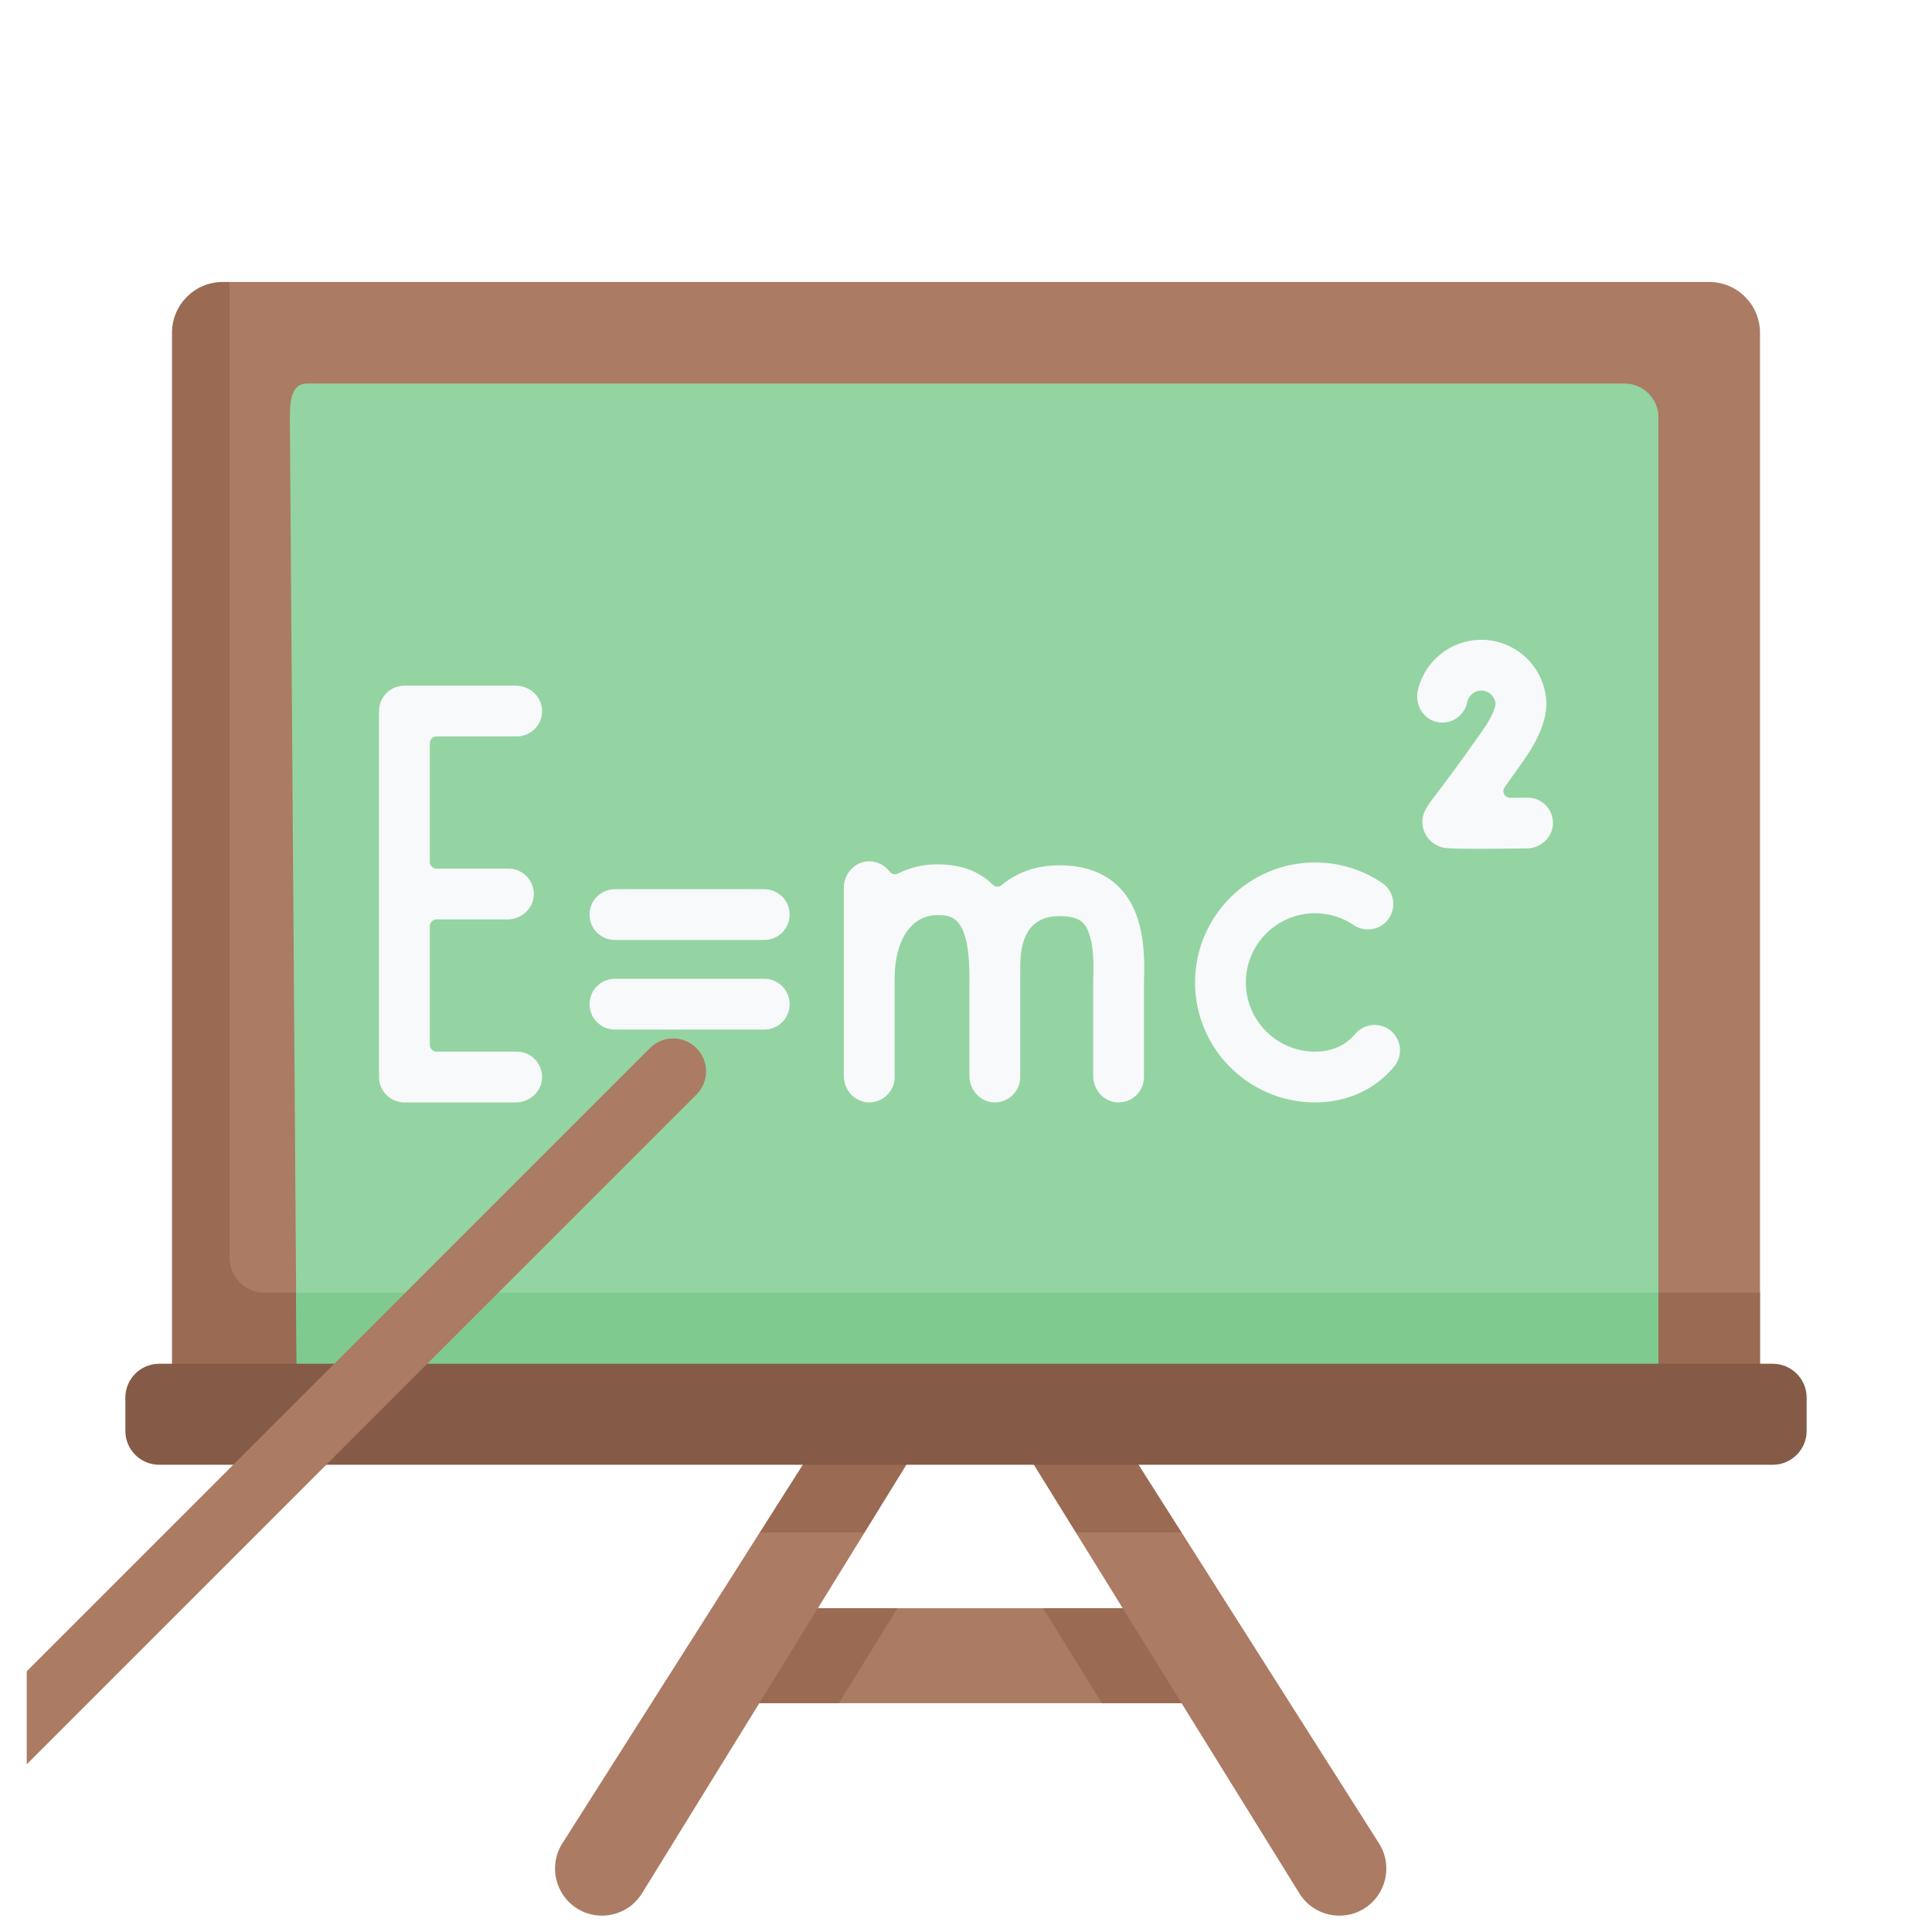
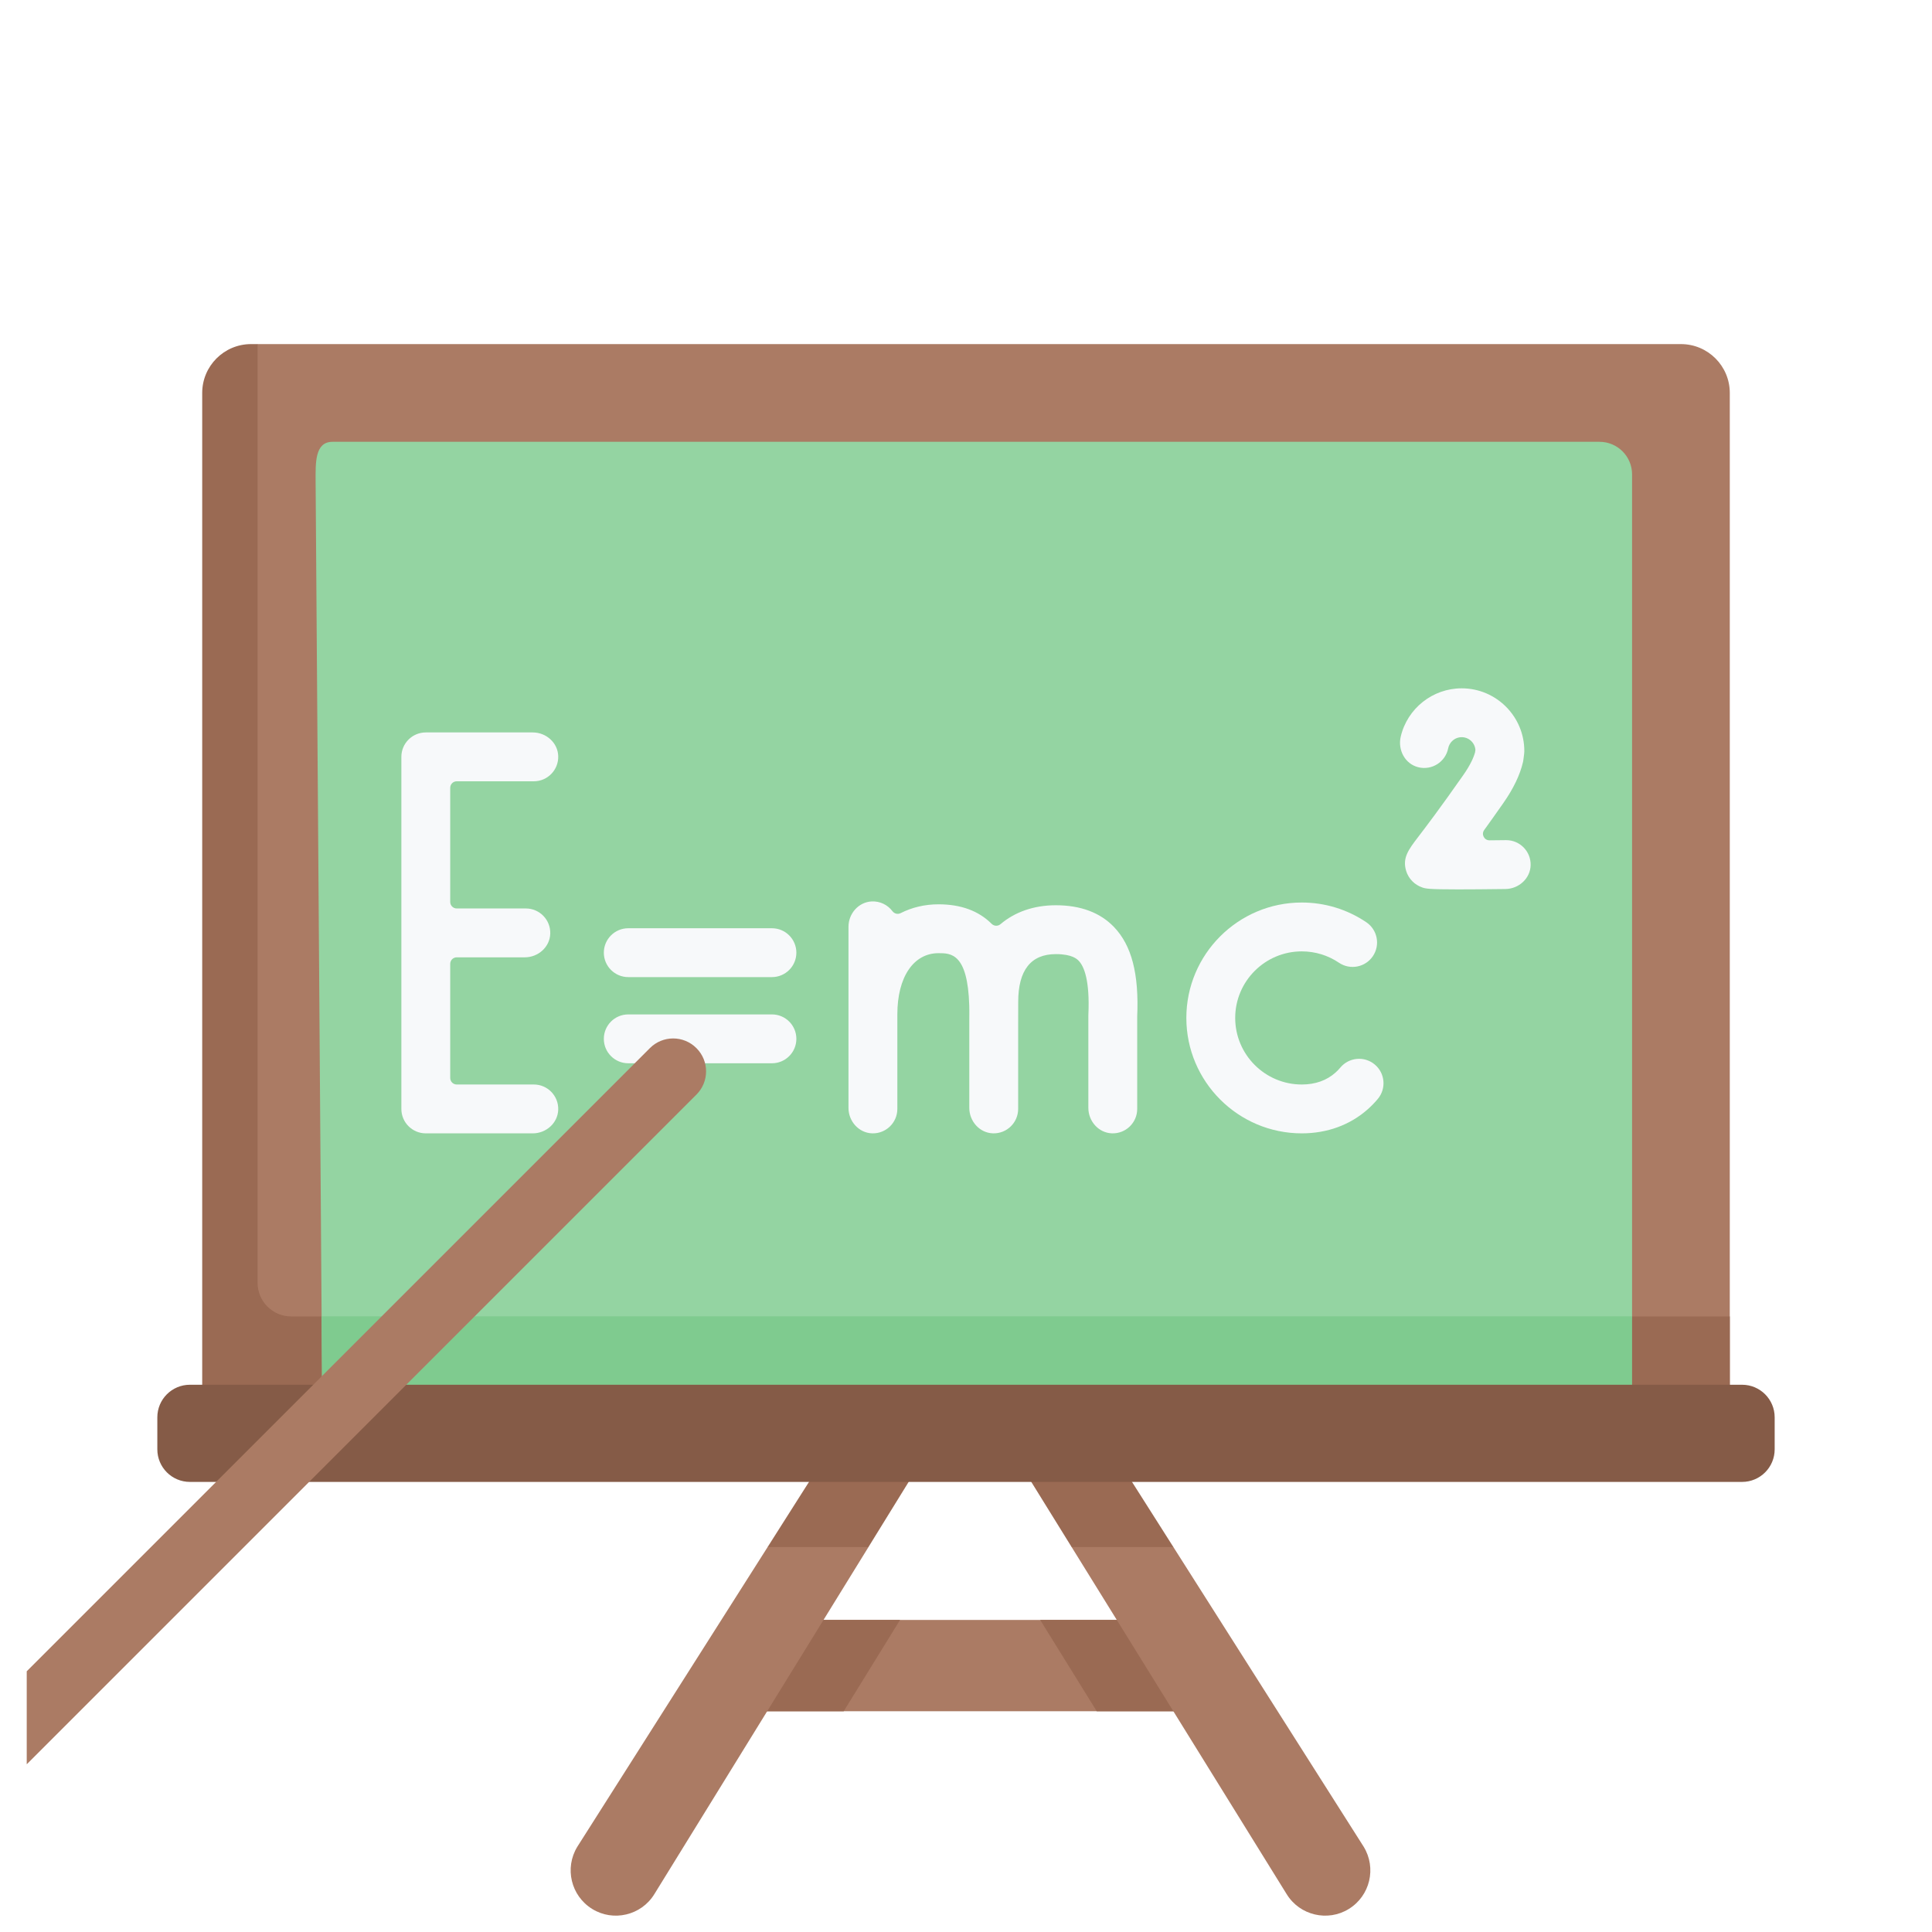
<svg xmlns="http://www.w3.org/2000/svg" id="Capa_1" enable-background="new 0 0 496.553 496.553" height="512" viewBox="0 0 496.553 496.553" width="512" version="1.1">
  <defs id="defs65" />
-   <g id="g60" transform="matrix(0.8702301,0,0,0.8702301,32.21883,66.35188)">
+   <g id="g60" transform="matrix(0.8371314,0,0,0.8371314,40.43645,82.55456)">
    <g id="g6">
      <g id="g4">
        <path d="M 302.897,398.731 H 196.423 l -20.529,28.042 h 147.531 z" fill="#ab7b64" id="path2" />
      </g>
    </g>
    <g id="g16">
      <g id="g10">
        <path d="m 228.037,398.727 -17.31,28.05 h -34.83 l 20.53,-28.05 z" fill="#9a6a53" id="path8" />
      </g>
      <g id="g14">
        <path d="m 323.427,426.777 h -35.01 l -17.37,-28.05 h 31.85 z" fill="#9a6a53" id="path12" />
      </g>
    </g>
    <path d="m 232.09,354.055 -14.644,11.152 0.884,11.153 -65.728,106.547 c -4.038,6.594 -12.663,8.547 -19.091,4.561 -6.53,-4.021 -8.569,-12.581 -4.554,-19.121 l 58.414,-91.986 12.702,-7.812 0.266,-12.61 z" fill="#ab7b64" id="path18" />
    <path d="m 266.894,354.055 15.574,13.132 -1.759,9.169 66.007,106.551 c 4.038,6.594 12.663,8.547 19.091,4.561 6.53,-4.021 8.569,-12.581 4.554,-19.121 l -58.416,-91.989 -12.456,-11.151 -0.511,-9.269 z" fill="#ab7b64" id="path20" />
    <g id="g24">
      <path d="m 24.12,340.555 c -5.711,0 -5.822,-5.103 -5.822,-10.815 V 22.676 c 0,-8.284 2.184,-14.043 10.468,-14.043 l 2.011,-1.605 h 436.998 c 8.284,0 15,6.716 15,15 v 308.185 c 0,5.711 -4.63,10.341 -10.341,10.341 H 24.12 Z" fill="#ab7b64" id="path22" />
    </g>
    <g id="g28">
      <path d="m 482.777,305.557 v 24.66 c 0,5.71 -4.63,10.34 -10.34,10.34 H 24.117 c -5.71,0 -10.34,-4.63 -10.34,-10.34 V 22.027 c 0,-8.28 6.72,-15 15,-15 h 2 v 288.19 c 0,5.71 4.63,10.34 10.34,10.34 z" fill="#9a6a53" id="path26" />
    </g>
    <path d="M 50.638,333.507 48.596,49.229 c 0,-5.523 -0.34,-12.201 5.183,-12.201 h 388.996 c 5.523,0 10,4.477 10,10 v 258.529 l -7.413,25.204 z" fill="#94d4a2" id="path30" />
    <g fill="#f7f9fa" id="g44">
      <path d="m 115.585,141.255 c 4.219,0 7.624,-3.483 7.497,-7.731 -0.123,-4.105 -3.704,-7.269 -7.811,-7.269 H 82.422 c -4.142,0 -7.5,3.358 -7.5,7.5 v 108.09 c 0,4.142 3.358,7.5 7.5,7.5 h 32.849 c 4.107,0 7.688,-3.164 7.811,-7.269 0.128,-4.247 -3.278,-7.731 -7.497,-7.731 H 91.922 c -1.105,0 -2,-0.895 -2,-2 V 197.3 c 0,-1.105 0.895,-2 2,-2 h 20.904 c 4.107,0 7.688,-3.164 7.811,-7.269 0.128,-4.247 -3.278,-7.731 -7.497,-7.731 H 91.922 c -1.105,0 -2,-0.895 -2,-2 v -35.045 c 0,-1.105 0.895,-2 2,-2 z" id="path32" />
      <path d="m 373.78,228.213 c -3.173,-2.662 -7.904,-2.248 -10.566,0.926 -0.471,0.562 -0.979,1.086 -1.509,1.558 -2.718,2.42 -6.198,3.648 -10.344,3.648 -11.268,0 -20.435,-9.167 -20.435,-20.435 0,-11.268 9.167,-20.435 20.435,-20.435 4.096,0 8.045,1.205 11.42,3.486 3.433,2.318 8.094,1.417 10.414,-2.016 2.319,-3.432 1.416,-8.095 -2.016,-10.414 -5.865,-3.962 -12.717,-6.056 -19.817,-6.056 -19.539,0 -35.435,15.896 -35.435,35.435 0,19.539 15.896,35.435 35.435,35.435 7.823,0 14.85,-2.575 20.32,-7.447 1.071,-0.954 2.088,-2.003 3.024,-3.119 2.661,-3.173 2.247,-7.904 -0.926,-10.566 z" id="path34" />
      <path d="m 275.863,179.314 c -6.8,0 -12.585,2.07 -17.004,5.813 -0.801,0.678 -1.971,0.626 -2.714,-0.115 -3.989,-3.98 -9.43,-5.987 -16.311,-5.987 -4.256,0 -8.174,0.955 -11.642,2.715 -0.874,0.444 -1.917,0.167 -2.507,-0.616 -1.441,-1.912 -3.774,-3.113 -6.382,-2.98 -4.037,0.206 -7.106,3.738 -7.106,7.779 v 55.614 c 0,4.107 3.164,7.681 7.269,7.804 4.247,0.128 7.731,-3.278 7.731,-7.497 v -28.981 c 0,-0.029 0.004,-0.058 0.004,-0.087 0,-11.392 4.959,-18.752 12.634,-18.752 3.783,0 8.964,0 9.438,16.069 0.015,0.513 0.022,1.047 0.026,1.586 l -0.003,1.302 c -0.002,0.306 -0.001,0.605 -0.006,0.916 0,0.044 -0.001,0.089 -0.001,0.134 v 27.499 c 0,4.107 3.164,7.688 7.269,7.811 4.247,0.128 7.731,-3.278 7.731,-7.497 V 216.71 l 0.008,-3.839 c 0.002,-0.426 0.006,-0.852 0.003,-1.268 l 0.005,-2.613 c 0.002,-9.738 3.891,-14.676 11.559,-14.676 5.054,0 6.543,1.557 7.032,2.069 1.611,1.685 3.431,5.924 2.952,16.548 -0.005,0.112 -0.008,0.225 -0.008,0.337 v 28.262 c 0,4.107 3.164,7.688 7.269,7.811 4.247,0.128 7.731,-3.278 7.731,-7.497 v -28.411 c 0.564,-13.044 -1.694,-21.759 -7.102,-27.416 -4.252,-4.448 -10.267,-6.703 -17.875,-6.703 z" id="path36" />
      <path d="m 188.696,186.373 h -44.111 c -4.142,0 -7.5,3.358 -7.5,7.5 0,4.142 3.358,7.5 7.5,7.5 h 44.111 c 4.142,0 7.5,-3.358 7.5,-7.5 0,-4.142 -3.358,-7.5 -7.5,-7.5 z" id="path38" />
      <path d="m 188.696,212.828 h -44.111 c -4.142,0 -7.5,3.358 -7.5,7.5 0,4.142 3.358,7.5 7.5,7.5 h 44.111 c 4.142,0 7.5,-3.358 7.5,-7.5 0,-4.142 -3.358,-7.5 -7.5,-7.5 z" id="path40" />
      <path d="m 414.134,159.325 c -0.032,0 -0.064,0 -0.096,0 -1.653,0.021 -3.346,0.039 -5.025,0.054 -1.639,0.015 -2.6,-1.836 -1.641,-3.165 1.706,-2.364 3.652,-5.098 5.864,-8.257 3.119,-4.456 5.156,-8.707 6.052,-12.633 0.039,-0.223 0.077,-0.441 0.115,-0.664 l 0.227,-1.772 c 0.035,-0.277 0.059,-0.558 0.06,-0.837 0.062,-10.653 -8.586,-19.339 -19.225,-19.339 -8.934,0 -16.696,6.195 -18.718,14.828 -0.958,4.09 1.312,8.385 5.388,9.399 4.183,1.041 8.342,-1.626 9.178,-5.801 0.334,-1.669 1.65,-3.027 3.322,-3.347 2.566,-0.491 4.834,1.359 5.039,3.786 l -0.096,0.751 c -0.381,1.428 -1.327,3.736 -3.631,7.028 -7.231,10.332 -11.543,15.979 -13.86,19.012 -2.951,3.865 -4.901,6.417 -3.666,10.432 0.732,2.377 2.598,4.272 4.989,5.068 0.982,0.328 1.724,0.575 10.966,0.575 3.481,0 8.169,-0.035 14.531,-0.114 4.094,-0.051 7.635,-3.24 7.724,-7.333 0.091,-4.232 -3.311,-7.671 -7.497,-7.671 z" id="path42" />
    </g>
    <g id="g48">
      <path d="m 232.087,354.057 -13.76,22.3 h -30.96 l 12.97,-20.42 z" fill="#9a6a53" id="path46" />
    </g>
    <g id="g52">
      <path d="m 311.947,376.357 h -31.24 l -13.81,-22.3 32.08,1.88 z" fill="#9a6a53" id="path50" />
    </g>
    <path d="m 452.777,305.527 v 0.03 l -0.002,25.149 -402.138,2.801 -0.2,-27.98 z" fill="#7fcb8f" id="path54" />
    <g id="g58">
      <path d="M 486.553,356.358 H 10 c -5.523,0 -10,-4.477 -10,-10 v -9.83 c 0,-5.523 4.477,-10 10,-10 h 476.553 c 5.523,0 10,4.477 10,10 v 9.83 c 0,5.523 -4.477,10 -10,10 z" fill="#855b47" id="path56" />
    </g>
  </g>
  <path id="rect928" style="fill:#ab7b64;fill-opacity:1;stroke-width:0.81;stop-color:#000000" d="M 178.393 275.199 C 176.165 275.199 173.938 276.053 172.23 277.76 L 7.084 442.906 L 7.084 467.557 L 184.557 290.086 C 187.971 286.672 187.971 281.174 184.557 277.76 C 182.849 276.053 180.62 275.199 178.393 275.199 z " transform="scale(0.9698301)" />
</svg>
